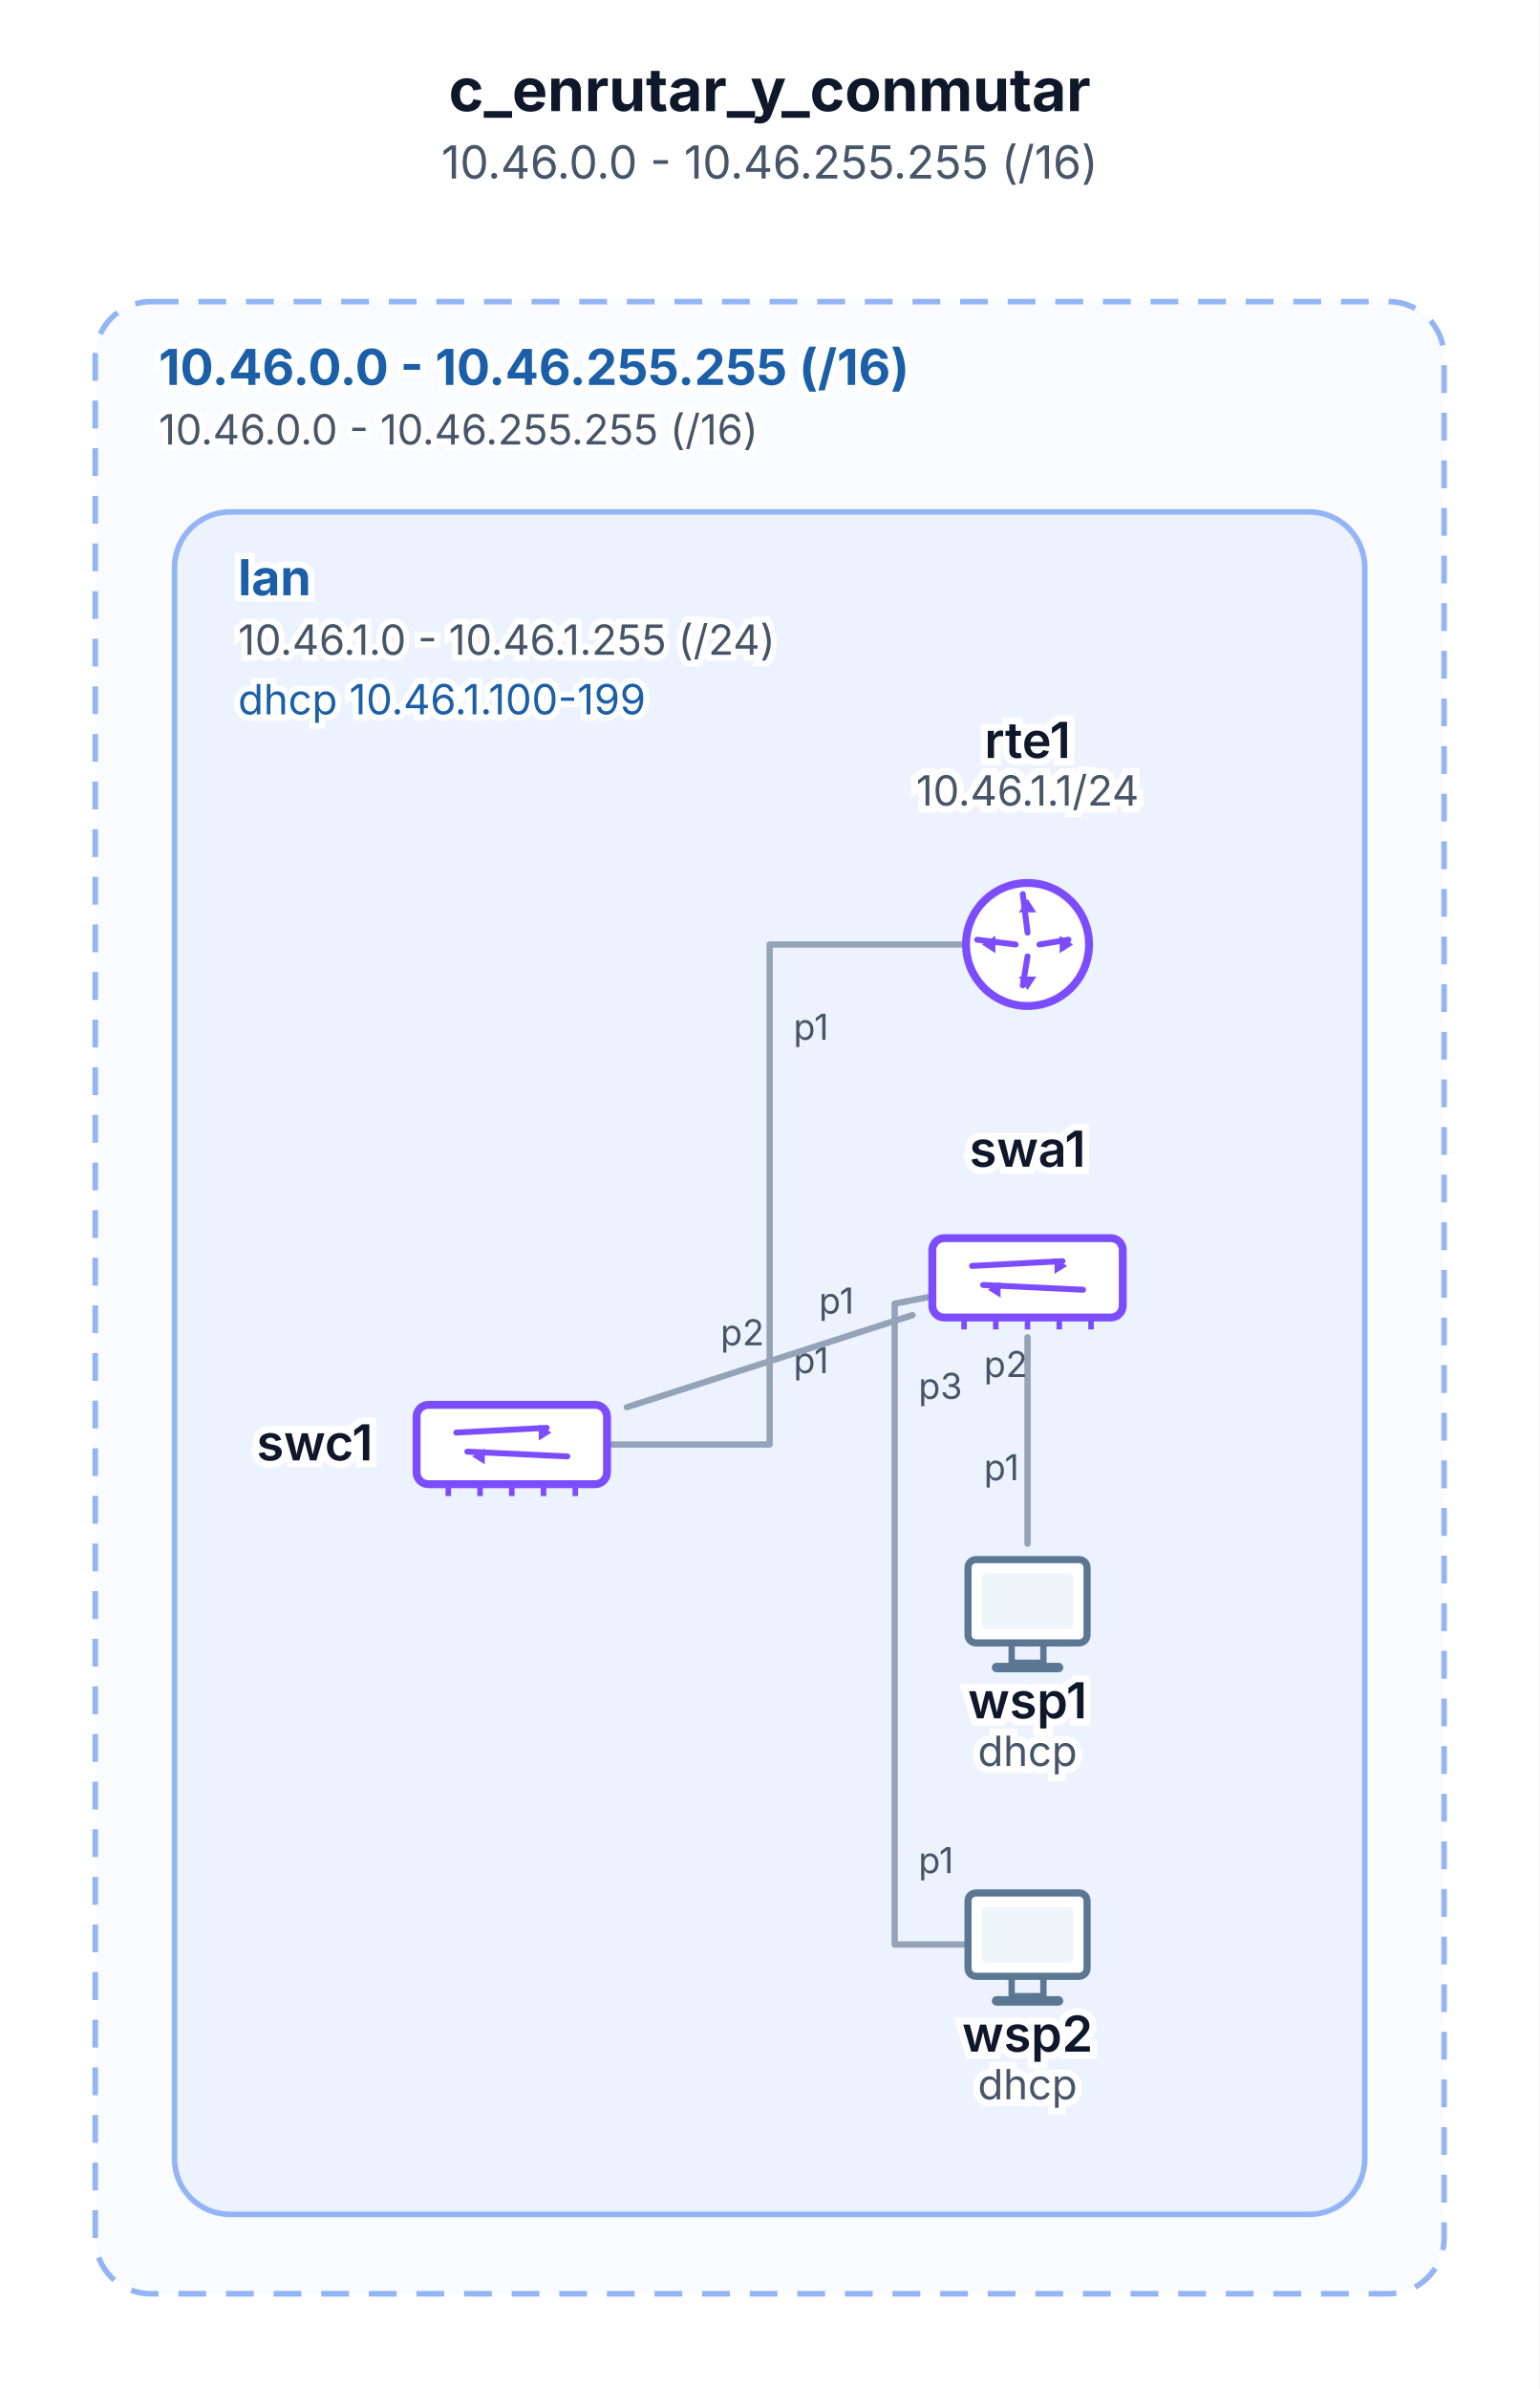
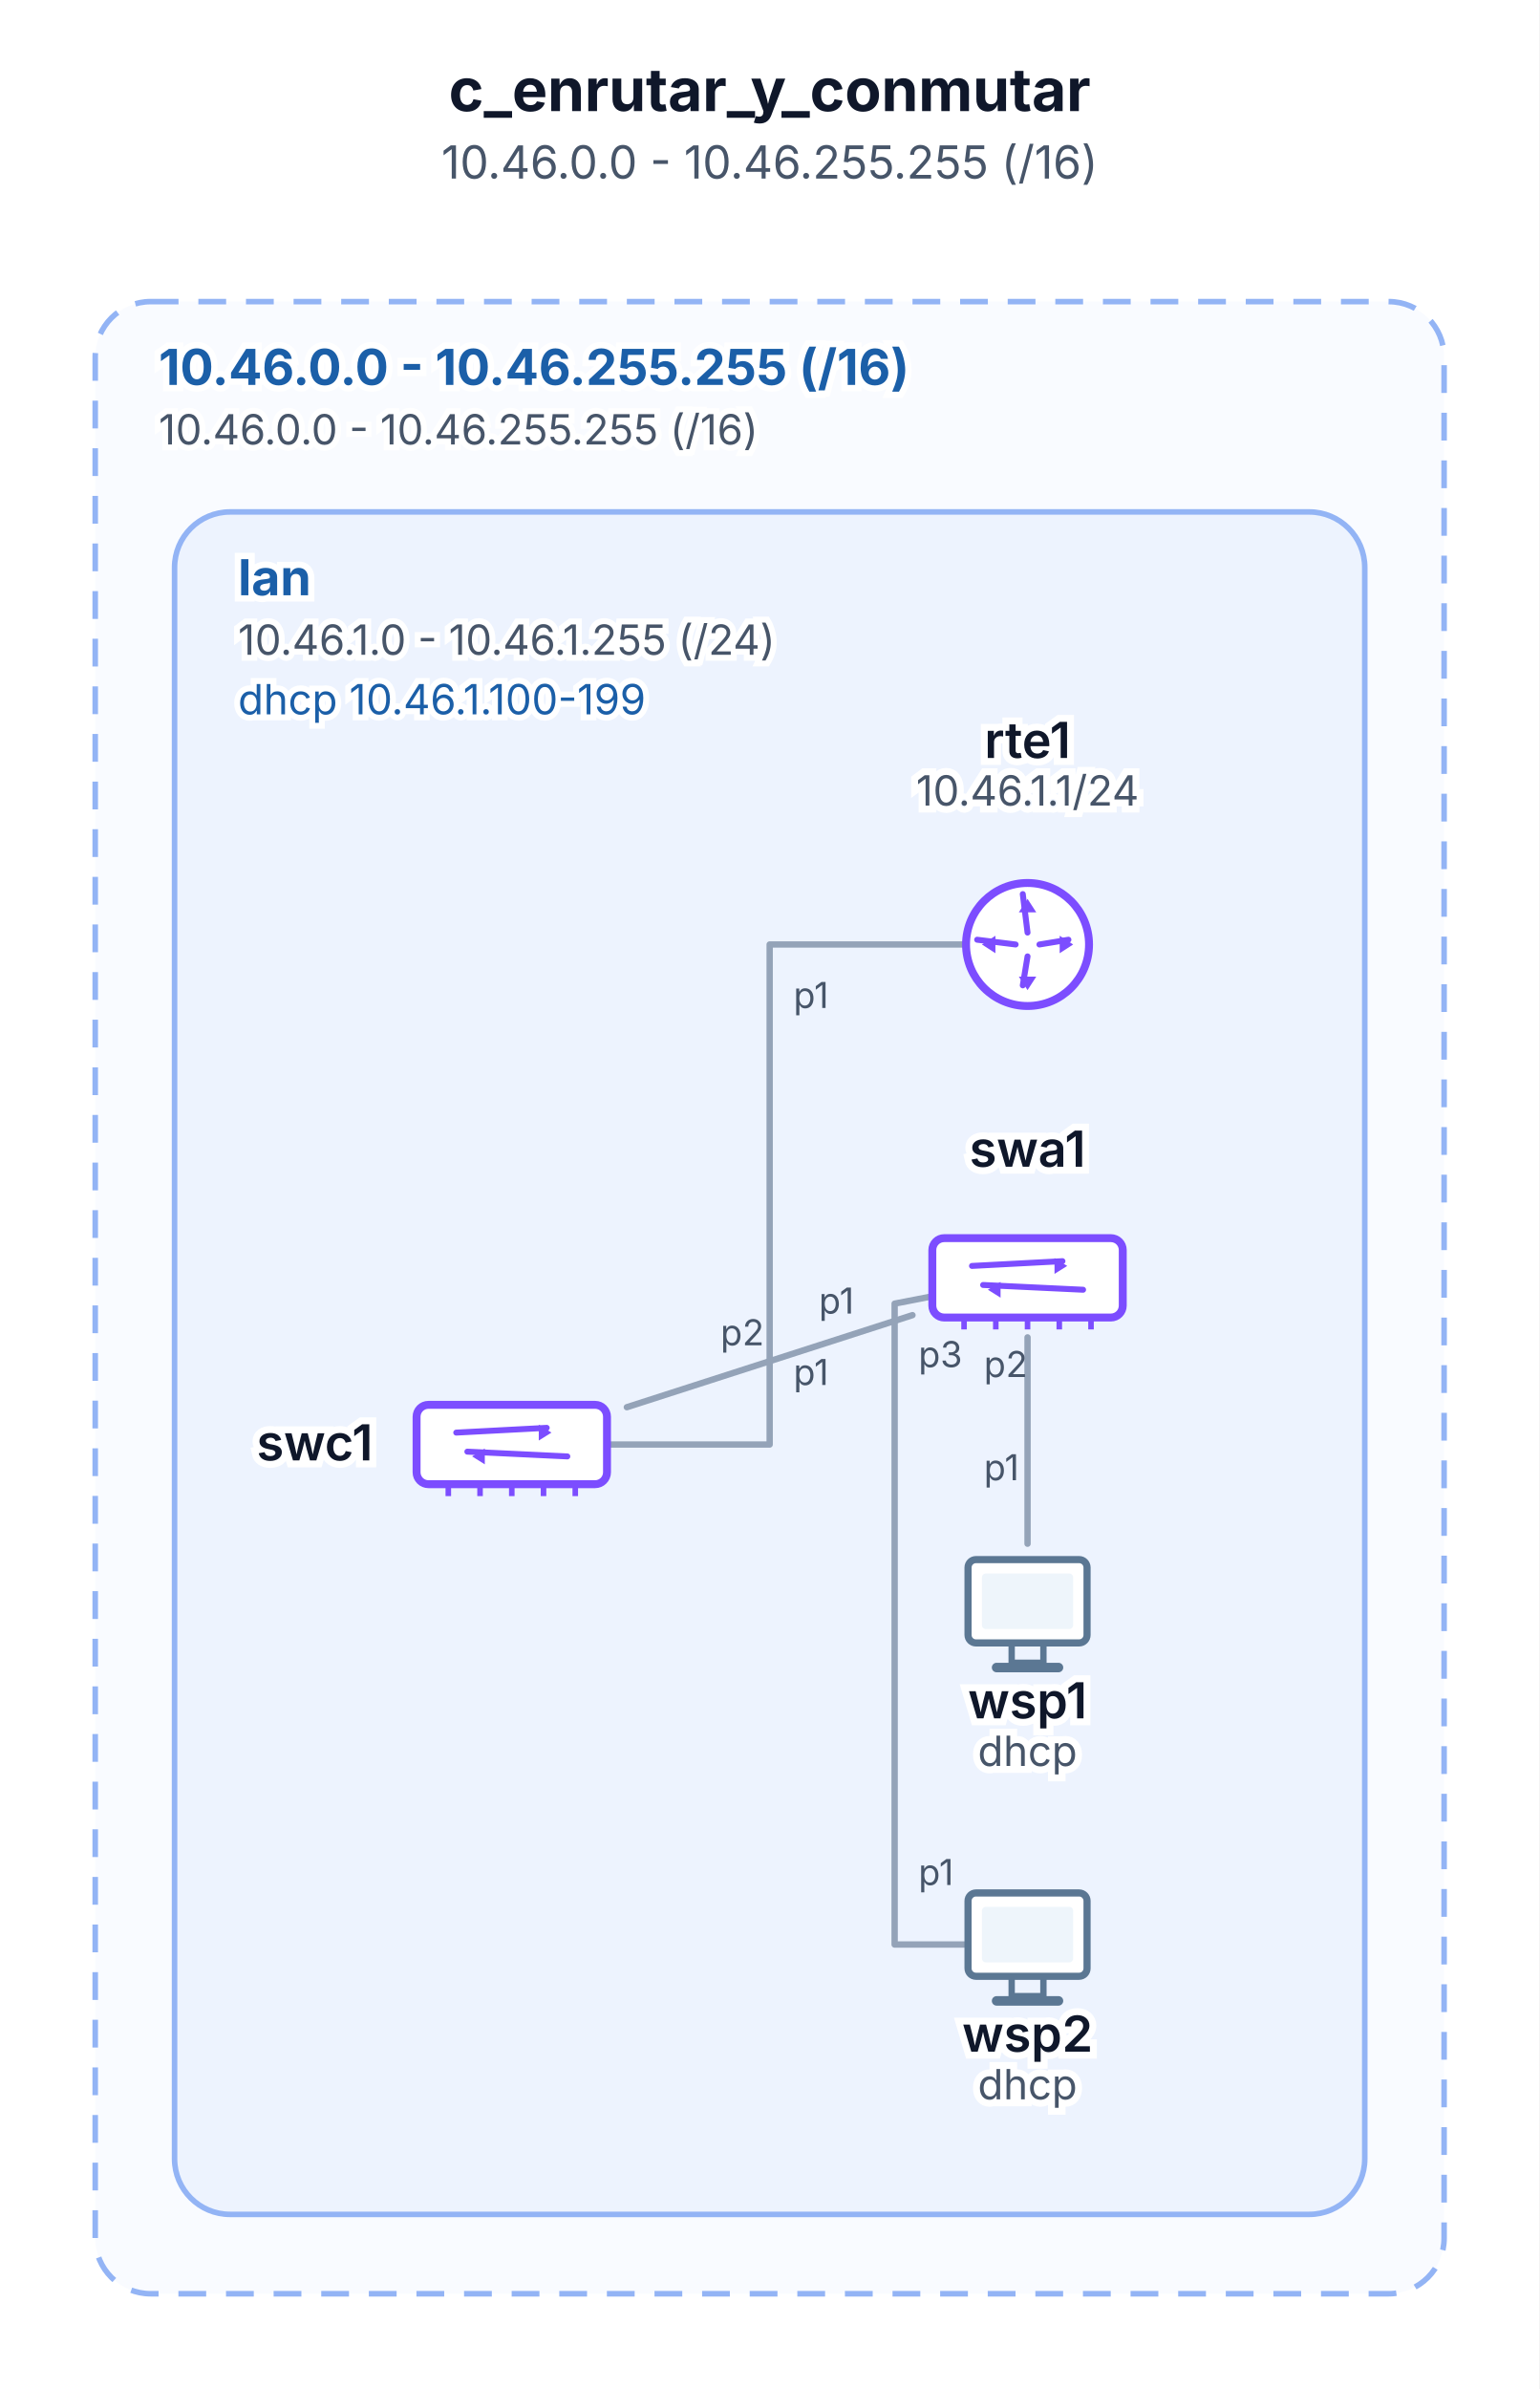
<svg xmlns="http://www.w3.org/2000/svg" width="388" height="602" viewBox="0 0 388 602" role="img" aria-label="Plano de c_enrutar_y_conmutar">
  <rect width="388" height="602" fill="#ffffff" />
  <text x="194.0" y="28" text-anchor="middle" font-family="'Inter','Segoe UI',Helvetica,Arial,sans-serif" font-size="15" font-weight="650" fill="#0f172a">c_enrutar_y_conmutar</text>
  <text x="194.0" y="45" text-anchor="middle" font-family="'Inter','Segoe UI',Helvetica,Arial,sans-serif" font-size="11.5" fill="#475569">10.46.0.0 - 10.46.255.255 (/16)</text>
  <g transform="translate(24.0,76.0)">
    <rect x="0.0" y="0.0" width="340.0" height="502.0" rx="14" fill="#3b82f6" fill-opacity="0.03" stroke="#93b4f5" stroke-width="1.4" stroke-dasharray="7 5" />
-     <g data-area="10.46.0.0 - 10.46.255.255 (/16)" data-x="0.0" data-y="0.0" data-ancho="340.0" data-alto="502.0" data-subred="10.46.0.0 - 10.46.255.255 (/16)" data-nube="0" data-hijas="1" />
+     <g data-area="10.46.0.0 - 10.46.255.255 (/16)" data-x="0.0" data-y="0.0" data-ancho="340.0" data-alto="502.0" data-subred="10.46.0.0 - 10.46.255.255 (/16)" data-lema="" data-nube="0" data-hijas="1" />
    <text x="16.0" y="21.0" font-family="'Inter','Segoe UI',Helvetica,Arial,sans-serif" font-size="12.5" font-weight="650" fill="#1b5fa8" paint-order="stroke" stroke="#ffffff" stroke-width="3.2">10.46.0.0 - 10.46.255.255 (/16)</text>
    <text x="16.0" y="36.0" font-family="'Inter','Segoe UI',Helvetica,Arial,sans-serif" font-size="10.5" fill="#475569" paint-order="stroke" stroke="#ffffff" stroke-width="3">10.46.0.0 - 10.46.255.255 (/16)</text>
    <rect x="20.0" y="53.0" width="300.0" height="429.0" rx="14" fill="#3b82f6" fill-opacity="0.06" stroke="#93b4f5" stroke-width="1.4" />
-     <g data-area="lan" data-x="20.0" data-y="53.0" data-ancho="300.0" data-alto="429.0" data-subred="10.46.1.0 - 10.46.1.255 (/24)" data-nube="0" data-hijas="0" />
+     <g data-area="lan" data-x="20.0" data-y="53.0" data-ancho="300.0" data-alto="429.0" data-subred="10.46.1.0 - 10.46.1.255 (/24)" data-lema="" data-nube="0" data-hijas="0" />
    <text x="36.0" y="74.0" font-family="'Inter','Segoe UI',Helvetica,Arial,sans-serif" font-size="12.5" font-weight="650" fill="#1b5fa8" paint-order="stroke" stroke="#ffffff" stroke-width="3.2">lan</text>
    <text x="36.0" y="89.0" font-family="'Inter','Segoe UI',Helvetica,Arial,sans-serif" font-size="10.5" fill="#475569" paint-order="stroke" stroke="#ffffff" stroke-width="3">10.46.1.0 - 10.46.1.255 (/24)</text>
    <text x="36.0" y="104.0" font-family="'Inter','Segoe UI',Helvetica,Arial,sans-serif" font-size="10.5" fill="#1b5fa8" paint-order="stroke" stroke="#ffffff" stroke-width="3">dhcp 10.46.1.100-199</text>
    <g class="cable" data-a="rte1" data-pa="1" data-z="swc1" data-pz="1">
      <polyline points="235.0,162.0 170.0,162.0 170.0,288.0 105.0,288.0" fill="none" stroke="#94a3b8" stroke-width="1.6" stroke-linejoin="round" stroke-linecap="round" />
-       <text x="176.0" y="186.0" font-family="'Inter','Segoe UI',Helvetica,Arial,sans-serif" font-size="9" fill="#475569">p1</text>
-       <text x="176.0" y="270.0" font-family="'Inter','Segoe UI',Helvetica,Arial,sans-serif" font-size="9" fill="#475569">p1</text>
+       <text x="176.0" y="178.0" font-family="'Inter','Segoe UI',Helvetica,Arial,sans-serif" font-size="9" fill="#475569">p1</text>
+       <text x="176.0" y="273.0" font-family="'Inter','Segoe UI',Helvetica,Arial,sans-serif" font-size="9" fill="#475569">p1</text>
    </g>
    <g class="cable" data-a="swc1" data-pa="2" data-z="swa1" data-pz="1">
      <line x1="134.0" y1="278.6" x2="206.0" y2="255.4" stroke="#94a3b8" stroke-width="1.6" stroke-linecap="round" />
      <text x="157.6" y="263.0" font-family="'Inter','Segoe UI',Helvetica,Arial,sans-serif" font-size="9" fill="#475569">p2</text>
      <text x="182.4" y="255.0" font-family="'Inter','Segoe UI',Helvetica,Arial,sans-serif" font-size="9" fill="#475569">p1</text>
    </g>
    <g class="cable" data-a="swa1" data-pa="2" data-z="wsp1" data-pz="1">
      <line x1="235.0" y1="261.0" x2="235.0" y2="313.0" stroke="#94a3b8" stroke-width="1.6" stroke-linecap="round" />
      <text x="224.0" y="271.0" font-family="'Inter','Segoe UI',Helvetica,Arial,sans-serif" font-size="9" fill="#475569">p2</text>
      <text x="224.0" y="297.0" font-family="'Inter','Segoe UI',Helvetica,Arial,sans-serif" font-size="9" fill="#475569">p1</text>
    </g>
    <g class="cable" data-a="swa1" data-pa="3" data-z="wsp2" data-pz="1">
      <polyline points="235.0,246.0 201.5,252.5 201.5,414.0 235.0,414.0" fill="none" stroke="#94a3b8" stroke-width="1.6" stroke-linejoin="round" stroke-linecap="round" />
-       <text x="207.5" y="276.5" font-family="'Inter','Segoe UI',Helvetica,Arial,sans-serif" font-size="9" fill="#475569">p3</text>
-       <text x="207.5" y="396.0" font-family="'Inter','Segoe UI',Helvetica,Arial,sans-serif" font-size="9" fill="#475569">p1</text>
+       <text x="207.5" y="268.5" font-family="'Inter','Segoe UI',Helvetica,Arial,sans-serif" font-size="9" fill="#475569">p3</text>
+       <text x="207.5" y="399.0" font-family="'Inter','Segoe UI',Helvetica,Arial,sans-serif" font-size="9" fill="#475569">p1</text>
    </g>
-     <g data-rol="swc1" data-x="105.0" data-y="288.0" transform="translate(105.0,288.0) scale(1.0)">
+     <g data-rol="swc1" data-x="105.0" data-y="288.0" data-ancho="52.0" data-alto="24.0" transform="translate(105.0,288.0) scale(1.0)">
      <rect x="-24" y="-10" width="48" height="20" rx="3" fill="#ffffff" stroke="#7c4dff" stroke-width="2" />
      <line x1="-14" y1="-3" x2="8.8" y2="-4.2" stroke="#7c4dff" stroke-width="1.5" stroke-linecap="round" />
      <polygon points="10,-3 6.8,-1.0 6.8,-5.0" fill="#7c4dff" />
      <line x1="14" y1="3" x2="-11.2" y2="1.8" stroke="#7c4dff" stroke-width="1.5" stroke-linecap="round" />
      <polygon points="-10,3 -6.8,1.0 -6.8,5.0" fill="#7c4dff" />
      <path d="M-16 10v3M-8 10v3M0 10v3M8 10v3M16 10v3" stroke="#7c4dff" stroke-width="1.4" />
    </g>
-     <g data-rol="rte1" data-x="235.0" data-y="162.0" transform="translate(235.0,162.0) scale(1.0)">
+     <g data-rol="rte1" data-x="235.0" data-y="162.0" data-ancho="38.0" data-alto="38.0" transform="translate(235.0,162.0) scale(1.0)">
      <circle r="15.5" fill="#ffffff" stroke="#7c4dff" stroke-width="2" />
      <line x1="-3" y1="0" x2="-12.7" y2="-1.2" stroke="#7c4dff" stroke-width="1.5" stroke-linecap="round" />
      <polygon points="-11.5,0 -8.1,-2.2 -8.1,2.2" fill="#7c4dff" />
      <line x1="3" y1="0" x2="10.3" y2="-1.2" stroke="#7c4dff" stroke-width="1.5" stroke-linecap="round" />
      <polygon points="11.5,0 8.1,2.2 8.1,-2.2" fill="#7c4dff" />
      <line x1="0" y1="-3" x2="-1.2" y2="-12.7" stroke="#7c4dff" stroke-width="1.5" stroke-linecap="round" />
      <polygon points="0,-11.5 2.2,-8.1 -2.2,-8.1" fill="#7c4dff" />
      <line x1="0" y1="3" x2="-1.2" y2="10.3" stroke="#7c4dff" stroke-width="1.5" stroke-linecap="round" />
      <polygon points="0,11.5 -2.2,8.1 2.2,8.1" fill="#7c4dff" />
    </g>
-     <g data-rol="swa1" data-x="235.0" data-y="246.0" transform="translate(235.0,246.0) scale(1.0)">
+     <g data-rol="swa1" data-x="235.0" data-y="246.0" data-ancho="52.0" data-alto="24.0" transform="translate(235.0,246.0) scale(1.0)">
      <rect x="-24" y="-10" width="48" height="20" rx="3" fill="#ffffff" stroke="#7c4dff" stroke-width="2" />
      <line x1="-14" y1="-3" x2="8.8" y2="-4.2" stroke="#7c4dff" stroke-width="1.5" stroke-linecap="round" />
      <polygon points="10,-3 6.8,-1.0 6.8,-5.0" fill="#7c4dff" />
      <line x1="14" y1="3" x2="-11.2" y2="1.8" stroke="#7c4dff" stroke-width="1.5" stroke-linecap="round" />
      <polygon points="-10,3 -6.8,1.0 -6.8,5.0" fill="#7c4dff" />
      <path d="M-16 10v3M-8 10v3M0 10v3M8 10v3M16 10v3" stroke="#7c4dff" stroke-width="1.4" />
    </g>
-     <g data-rol="wsp1" data-x="235.0" data-y="330.0" transform="translate(235.0,330.0) scale(1.0)">
+     <g data-rol="wsp1" data-x="235.0" data-y="330.0" data-ancho="32.0" data-alto="28.0" transform="translate(235.0,330.0) scale(1.0)">
      <rect x="-15" y="-13" width="30" height="21" rx="2" fill="#ffffff" stroke="#5b7793" stroke-width="1.8" />
      <rect x="-11.5" y="-9.5" width="23" height="14" rx="1" fill="#eef5fb" />
      <path d="M-4 8v5h8V8" fill="none" stroke="#5b7793" stroke-width="1.6" />
      <rect x="-9" y="13" width="18" height="2.4" rx="1.2" fill="#5b7793" />
    </g>
-     <g data-rol="wsp2" data-x="235.0" data-y="414.0" transform="translate(235.0,414.0) scale(1.0)">
+     <g data-rol="wsp2" data-x="235.0" data-y="414.0" data-ancho="32.0" data-alto="28.0" transform="translate(235.0,414.0) scale(1.0)">
      <rect x="-15" y="-13" width="30" height="21" rx="2" fill="#ffffff" stroke="#5b7793" stroke-width="1.8" />
      <rect x="-11.5" y="-9.5" width="23" height="14" rx="1" fill="#eef5fb" />
      <path d="M-4 8v5h8V8" fill="none" stroke="#5b7793" stroke-width="1.6" />
      <rect x="-9" y="13" width="18" height="2.4" rx="1.2" fill="#5b7793" />
    </g>
    <text x="70.0" y="292.0" text-anchor="end" font-family="'Inter','Segoe UI',Helvetica,Arial,sans-serif" font-size="12.5" font-weight="600" fill="#0f172a" stroke="#ffffff" stroke-width="3.5" paint-order="stroke">swc1</text>
    <text x="235.0" y="115.0" text-anchor="middle" font-family="'Inter','Segoe UI',Helvetica,Arial,sans-serif" font-size="12.5" font-weight="600" fill="#0f172a" stroke="#ffffff" stroke-width="3.5" paint-order="stroke">rte1</text>
    <text x="235.0" y="127.0" text-anchor="middle" font-family="'Inter','Segoe UI',Helvetica,Arial,sans-serif" font-size="10.5" font-weight="400" fill="#475569" stroke="#ffffff" stroke-width="3.5" paint-order="stroke">10.46.1.1/24</text>
    <text x="235.0" y="218.0" text-anchor="middle" font-family="'Inter','Segoe UI',Helvetica,Arial,sans-serif" font-size="12.5" font-weight="600" fill="#0f172a" stroke="#ffffff" stroke-width="3.5" paint-order="stroke">swa1</text>
    <text x="235.0" y="357.0" text-anchor="middle" font-family="'Inter','Segoe UI',Helvetica,Arial,sans-serif" font-size="12.5" font-weight="600" fill="#0f172a" stroke="#ffffff" stroke-width="3.5" paint-order="stroke">wsp1</text>
    <text x="235.0" y="369.0" text-anchor="middle" font-family="'Inter','Segoe UI',Helvetica,Arial,sans-serif" font-size="10.5" font-weight="400" fill="#475569" stroke="#ffffff" stroke-width="3.5" paint-order="stroke">dhcp</text>
    <text x="235.0" y="441.0" text-anchor="middle" font-family="'Inter','Segoe UI',Helvetica,Arial,sans-serif" font-size="12.5" font-weight="600" fill="#0f172a" stroke="#ffffff" stroke-width="3.5" paint-order="stroke">wsp2</text>
    <text x="235.0" y="453.0" text-anchor="middle" font-family="'Inter','Segoe UI',Helvetica,Arial,sans-serif" font-size="10.5" font-weight="400" fill="#475569" stroke="#ffffff" stroke-width="3.5" paint-order="stroke">dhcp</text>
  </g>
</svg>
